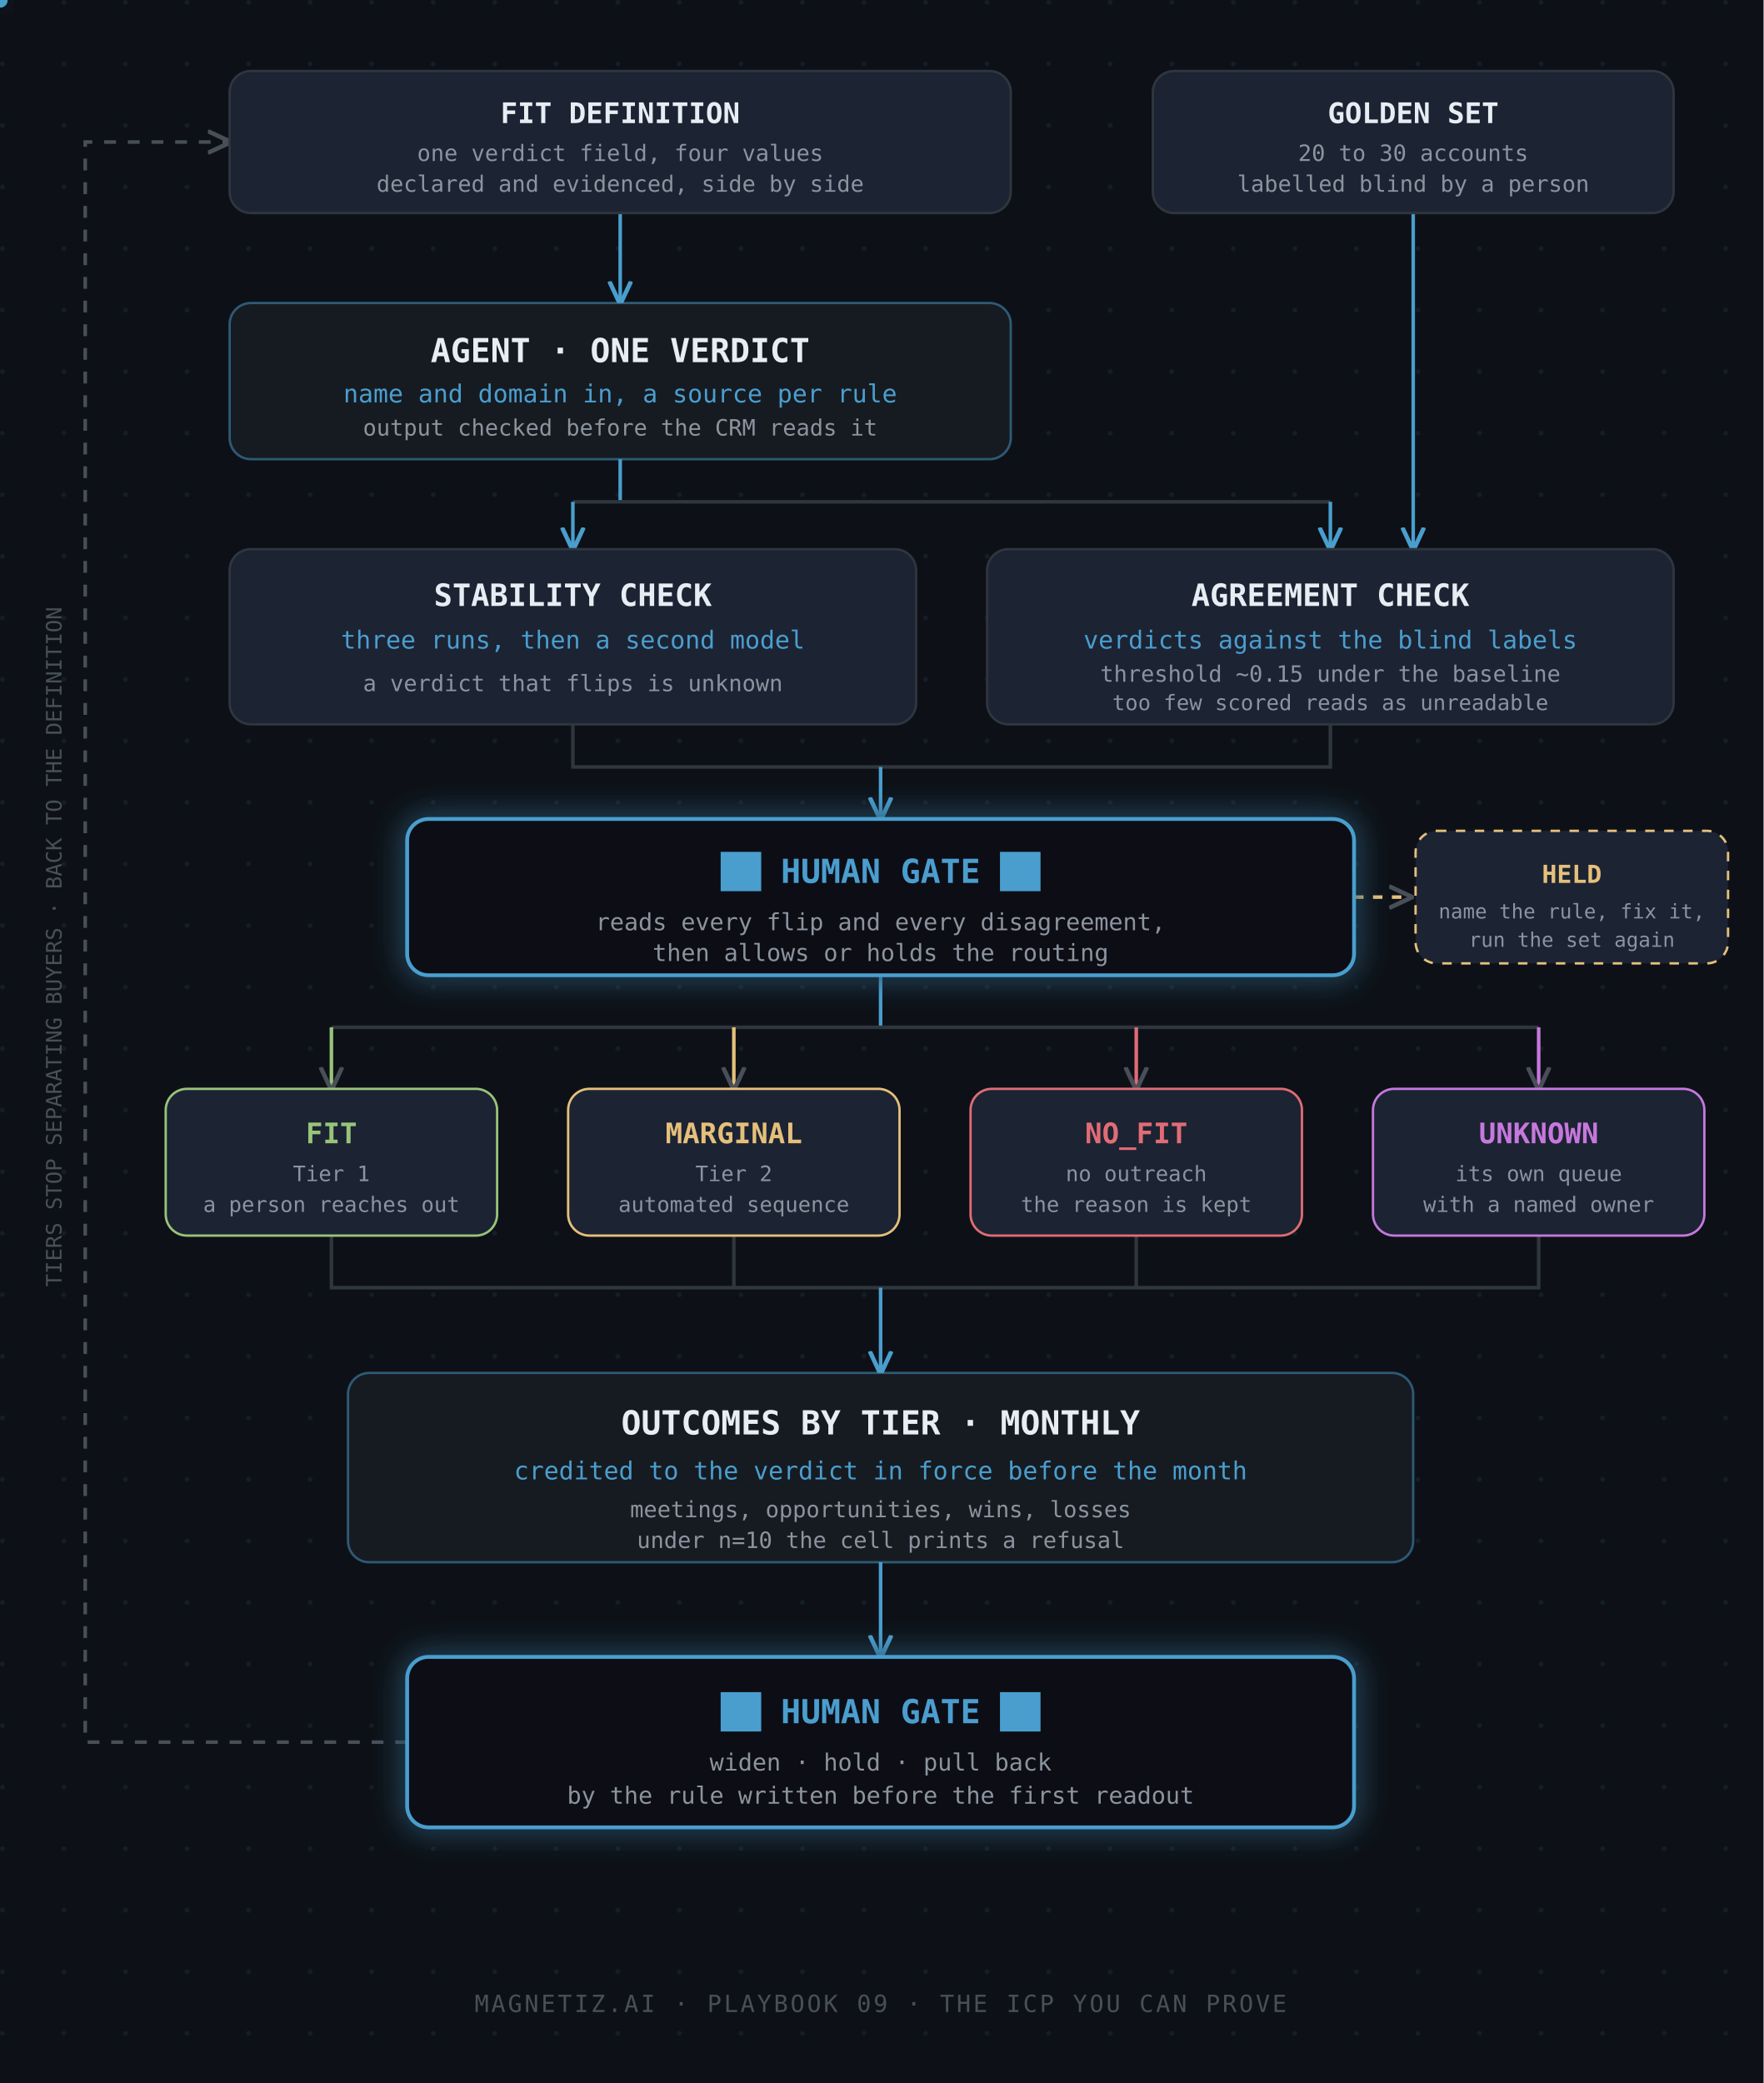
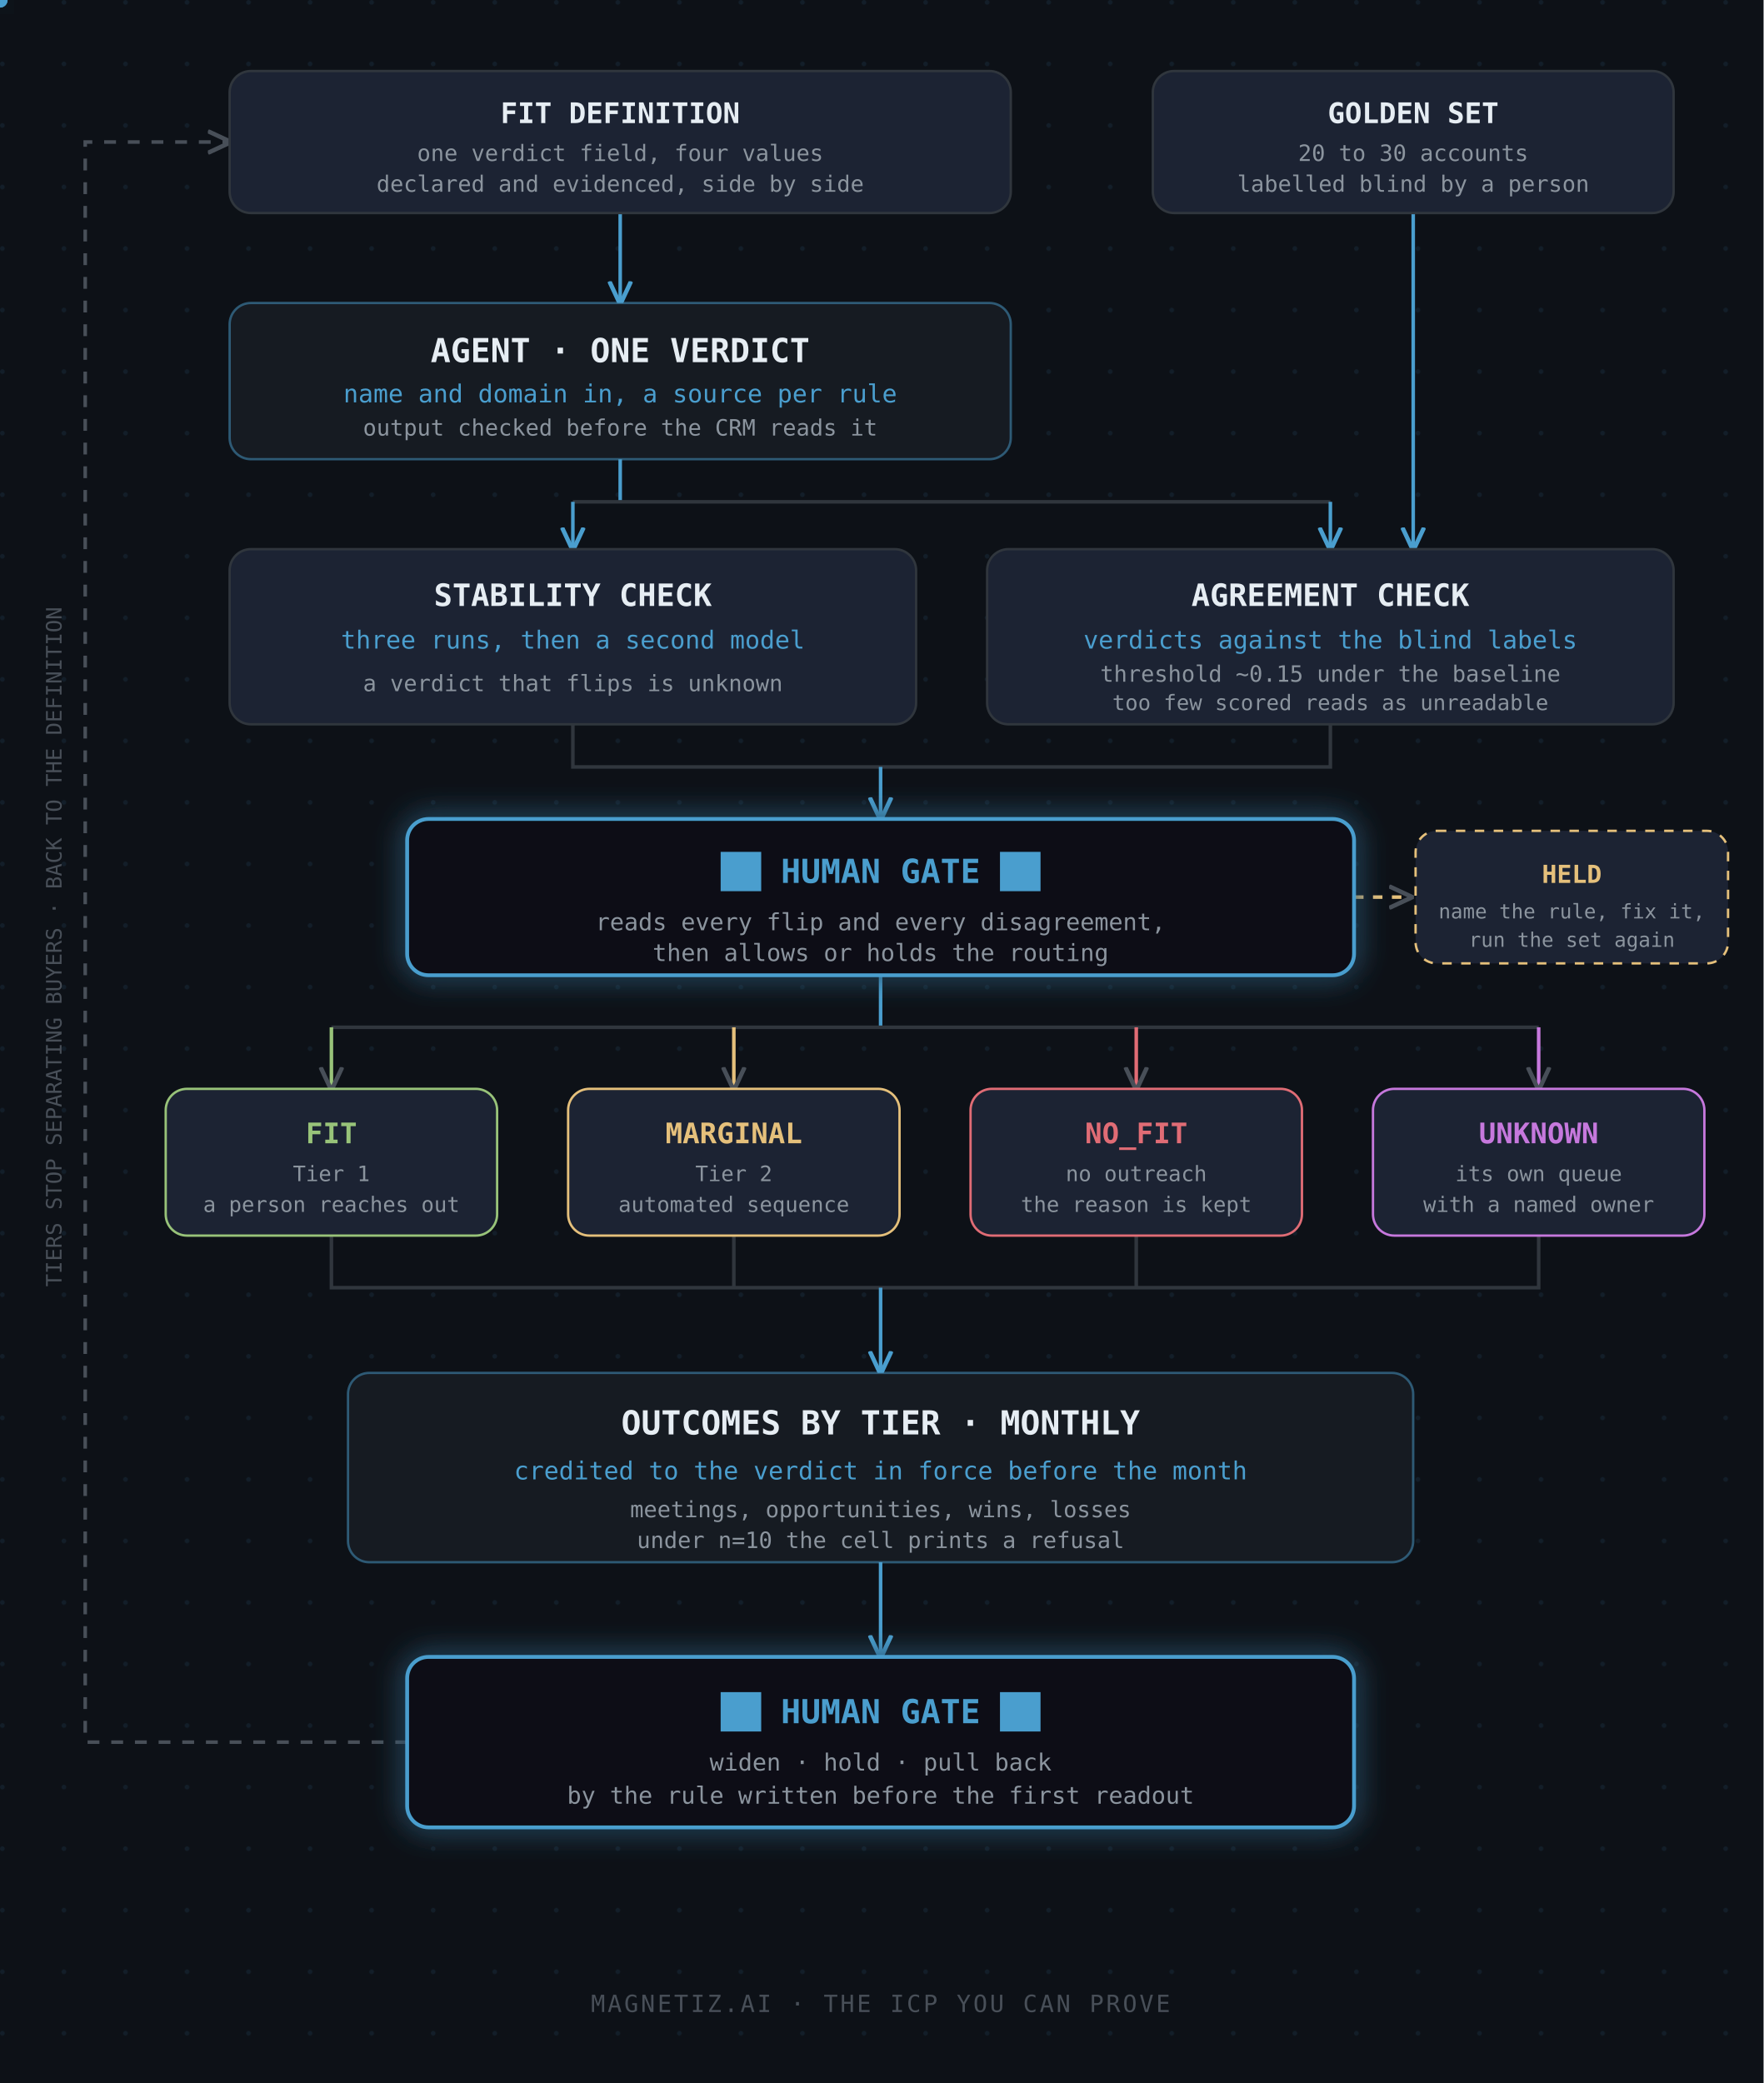
<svg xmlns="http://www.w3.org/2000/svg" viewBox="0 0 745 880" font-family="ui-monospace, SFMono-Regular, Menlo, 'JetBrains Mono', monospace" role="img" aria-label="The ICP you can prove: the fit definition is written as one verdict field with four values, an agent returns one sourced verdict per account, an agreement check against a blind golden set and a stability check across runs and models gate the routing, accounts route by tier with unknown as its own queue, outcomes are read monthly by the tier that routed each account, and a person widens, holds, or pulls back by a rule written in advance.">
  <defs>
    <marker id="p-arr" viewBox="0 0 8 8" refX="7" refY="4" markerWidth="7" markerHeight="7" orient="auto-start-reverse">
      <path d="M0,0.5 L7.5,4 L0,7.5" fill="none" stroke="#4A9ECE" stroke-width="1.4" />
    </marker>
    <marker id="p-arrdim" viewBox="0 0 8 8" refX="7" refY="4" markerWidth="7" markerHeight="7" orient="auto-start-reverse">
      <path d="M0,0.5 L7.5,4 L0,7.5" fill="none" stroke="#484F58" stroke-width="1.4" />
    </marker>
    <filter id="p-glow" x="-40%" y="-40%" width="180%" height="180%">
      <feGaussianBlur stdDeviation="6" result="b" />
      <feMerge>
        <feMergeNode in="b" />
        <feMergeNode in="SourceGraphic" />
      </feMerge>
    </filter>
    <pattern id="p-dots" width="26" height="26" patternUnits="userSpaceOnUse">
      <circle cx="1" cy="1" r="1" fill="rgba(74,158,206,0.10)" />
    </pattern>
  </defs>
  <rect width="745" height="880" fill="#0d1117" />
  <rect width="745" height="880" fill="url(#p-dots)" />
  <g class="dx" stroke="#30363d" stroke-width="1.5" fill="none">
    <path d="M262,90 V128" marker-end="url(#p-arr)" stroke="#4A9ECE" />
    <path d="M597,90 V232" marker-end="url(#p-arr)" stroke="#4A9ECE" />
    <path d="M262,194 V212" stroke="#4A9ECE" />
    <path d="M242,212 H562" />
    <path d="M242,212 V232" marker-end="url(#p-arr)" stroke="#4A9ECE" />
    <path d="M562,212 V232" marker-end="url(#p-arr)" stroke="#4A9ECE" />
    <path d="M242,306 V324 H562 V306" />
    <path d="M372,324 V346" marker-end="url(#p-arr)" stroke="#4A9ECE" />
    <path d="M572,379 H596" marker-end="url(#p-arrdim)" stroke="#E5C07B" stroke-dasharray="4 4" />
    <path d="M372,412 V434" stroke="#4A9ECE" />
    <path d="M140,434 H650" />
    <path d="M140,434 V460" marker-end="url(#p-arrdim)" stroke="#98C379" />
    <path d="M310,434 V460" marker-end="url(#p-arrdim)" stroke="#E5C07B" />
    <path d="M480,434 V460" marker-end="url(#p-arrdim)" stroke="#E06C75" />
    <path d="M650,434 V460" marker-end="url(#p-arrdim)" stroke="#C678DD" />
    <path d="M140,522 V544 H650 V522" />
    <path d="M310,522 V544" />
    <path d="M480,522 V544" />
    <path d="M372,544 V580" marker-end="url(#p-arr)" stroke="#4A9ECE" />
    <path d="M372,660 V700" marker-end="url(#p-arr)" stroke="#4A9ECE" />
    <path id="n-loopback" d="M172,736 H36 V60 H97" stroke="#484F58" stroke-dasharray="5 5" marker-end="url(#p-arrdim)" />
  </g>
  <circle class="dx" r="3.2" fill="#4A9ECE" filter="url(#p-glow)">
    <animateMotion dur="8s" repeatCount="indefinite" path="M262,90 V212 H242 V324 H372 V434 H140 V544 H372 V700" />
  </circle>
  <circle class="dx" r="3.2" fill="#4A9ECE" filter="url(#p-glow)">
    <animateMotion dur="4s" repeatCount="indefinite" path="M597,90 V232" />
  </circle>
  <g id="n-definition" class="dx">
    <rect x="97" y="30" width="330" height="60" rx="9" fill="#1c2333" stroke="#30363d" />
    <text class="dx" x="262" y="52" text-anchor="middle" fill="#E6EDF3" font-size="12" font-weight="600">FIT DEFINITION</text>
    <text class="dx" x="262" y="68" text-anchor="middle" fill="#8B949E" font-size="9.5">one verdict field, four values</text>
    <text class="dx" x="262" y="81" text-anchor="middle" fill="#8B949E" font-size="9.5">declared and evidenced, side by side</text>
  </g>
  <g id="n-golden" class="dx">
    <rect x="487" y="30" width="220" height="60" rx="9" fill="#1c2333" stroke="#30363d" />
    <text class="dx" x="597" y="52" text-anchor="middle" fill="#E6EDF3" font-size="12" font-weight="600">GOLDEN SET</text>
    <text class="dx" x="597" y="68" text-anchor="middle" fill="#8B949E" font-size="9.5">20 to 30 accounts</text>
    <text class="dx" x="597" y="81" text-anchor="middle" fill="#8B949E" font-size="9.5">labelled blind by a person</text>
  </g>
  <g id="n-agent" class="dx">
    <rect x="97" y="128" width="330" height="66" rx="9" fill="#161b22" stroke="#4A9ECE" stroke-opacity="0.5" />
    <text class="dx" x="262" y="153" text-anchor="middle" fill="#E6EDF3" font-size="14" font-weight="700">AGENT · ONE VERDICT</text>
    <text class="dx" x="262" y="170" text-anchor="middle" fill="#4A9ECE" font-size="10.5">name and domain in, a source per rule</text>
    <text class="dx" x="262" y="184" text-anchor="middle" fill="#8B949E" font-size="9.5">output checked before the CRM reads it</text>
  </g>
  <g id="n-stability" class="dx">
    <rect x="97" y="232" width="290" height="74" rx="9" fill="#1c2333" stroke="#30363d" />
    <text class="dx" x="242" y="256" text-anchor="middle" fill="#E6EDF3" font-size="13" font-weight="600">STABILITY CHECK</text>
    <text class="dx" x="242" y="274" text-anchor="middle" fill="#4A9ECE" font-size="10.5">three runs, then a second model</text>
    <text class="dx" x="242" y="292" text-anchor="middle" fill="#8B949E" font-size="9.5">a verdict that flips is unknown</text>
  </g>
  <g id="n-agreement" class="dx">
    <rect x="417" y="232" width="290" height="74" rx="9" fill="#1c2333" stroke="#30363d" />
    <text class="dx" x="562" y="256" text-anchor="middle" fill="#E6EDF3" font-size="13" font-weight="600">AGREEMENT CHECK</text>
    <text class="dx" x="562" y="274" text-anchor="middle" fill="#4A9ECE" font-size="10.5">verdicts against the blind labels</text>
    <text class="dx" x="562" y="288" text-anchor="middle" fill="#8B949E" font-size="9.5">threshold ~0.15 under the baseline</text>
    <text class="dx" x="562" y="300" text-anchor="middle" fill="#8B949E" font-size="9">too few scored reads as unreadable</text>
  </g>
  <g id="n-gate" class="dx">
    <g filter="url(#p-glow)">
      <rect x="172" y="346" width="400" height="66" rx="9" fill="#0d1117" stroke="#4A9ECE" stroke-width="1.6" />
    </g>
    <text class="dx" x="372" y="373" text-anchor="middle" fill="#4A9ECE" font-size="14" font-weight="800">██ HUMAN GATE ██</text>
    <text class="dx" x="372" y="393" text-anchor="middle" fill="#8B949E" font-size="10">reads every flip and every disagreement,</text>
    <text class="dx" x="372" y="406" text-anchor="middle" fill="#8B949E" font-size="10">then allows or holds the routing</text>
  </g>
  <g id="n-held" class="dx">
    <rect x="598" y="351" width="132" height="56" rx="9" fill="#1c2333" stroke="#E5C07B" stroke-dasharray="4 4" />
    <text class="dx" x="664" y="373" text-anchor="middle" fill="#E5C07B" font-size="10.5" font-weight="700">HELD</text>
    <text class="dx" x="664" y="388" text-anchor="middle" fill="#8B949E" font-size="8.5">name the rule, fix it,</text>
    <text class="dx" x="664" y="400" text-anchor="middle" fill="#8B949E" font-size="8.5">run the set again</text>
  </g>
  <g id="n-fit" class="dx">
    <rect x="70" y="460" width="140" height="62" rx="9" fill="#1c2333" stroke="#98C379" />
    <text class="dx" x="140" y="483" text-anchor="middle" fill="#98C379" font-size="12" font-weight="700">FIT</text>
    <text class="dx" x="140" y="499" text-anchor="middle" fill="#8B949E" font-size="9">Tier 1</text>
    <text class="dx" x="140" y="512" text-anchor="middle" fill="#8B949E" font-size="9">a person reaches out</text>
  </g>
  <g id="n-marginal" class="dx">
    <rect x="240" y="460" width="140" height="62" rx="9" fill="#1c2333" stroke="#E5C07B" />
    <text class="dx" x="310" y="483" text-anchor="middle" fill="#E5C07B" font-size="12" font-weight="700">MARGINAL</text>
    <text class="dx" x="310" y="499" text-anchor="middle" fill="#8B949E" font-size="9">Tier 2</text>
    <text class="dx" x="310" y="512" text-anchor="middle" fill="#8B949E" font-size="9">automated sequence</text>
  </g>
  <g id="n-nofit" class="dx">
    <rect x="410" y="460" width="140" height="62" rx="9" fill="#1c2333" stroke="#E06C75" />
    <text class="dx" x="480" y="483" text-anchor="middle" fill="#E06C75" font-size="12" font-weight="700">NO_FIT</text>
    <text class="dx" x="480" y="499" text-anchor="middle" fill="#8B949E" font-size="9">no outreach</text>
    <text class="dx" x="480" y="512" text-anchor="middle" fill="#8B949E" font-size="9">the reason is kept</text>
  </g>
  <g id="n-unknown" class="dx">
    <rect x="580" y="460" width="140" height="62" rx="9" fill="#1c2333" stroke="#C678DD" />
    <text class="dx" x="650" y="483" text-anchor="middle" fill="#C678DD" font-size="12" font-weight="700">UNKNOWN</text>
    <text class="dx" x="650" y="499" text-anchor="middle" fill="#8B949E" font-size="9">its own queue</text>
    <text class="dx" x="650" y="512" text-anchor="middle" fill="#8B949E" font-size="9">with a named owner</text>
  </g>
  <g id="n-outcomes" class="dx">
    <rect x="147" y="580" width="450" height="80" rx="9" fill="#161b22" stroke="#4A9ECE" stroke-opacity="0.5" />
    <text class="dx" x="372" y="606" text-anchor="middle" fill="#E6EDF3" font-size="14" font-weight="700">OUTCOMES BY TIER · MONTHLY</text>
    <text class="dx" x="372" y="625" text-anchor="middle" fill="#4A9ECE" font-size="10.5">credited to the verdict in force before the month</text>
    <text class="dx" x="372" y="641" text-anchor="middle" fill="#8B949E" font-size="9.5">meetings, opportunities, wins, losses</text>
    <text class="dx" x="372" y="654" text-anchor="middle" fill="#8B949E" font-size="9.5">under n=10 the cell prints a refusal</text>
  </g>
  <g id="n-decide" class="dx">
    <g filter="url(#p-glow)">
      <rect x="172" y="700" width="400" height="72" rx="9" fill="#0d1117" stroke="#4A9ECE" stroke-width="1.6" />
    </g>
    <text class="dx" x="372" y="728" text-anchor="middle" fill="#4A9ECE" font-size="14" font-weight="800">██ HUMAN GATE ██</text>
    <text class="dx" x="372" y="748" text-anchor="middle" fill="#8B949E" font-size="10">widen · hold · pull back</text>
    <text class="dx" x="372" y="762" text-anchor="middle" fill="#8B949E" font-size="10">by the rule written before the first readout</text>
  </g>
  <text class="dx" x="26" y="400" text-anchor="middle" fill="#484F58" font-size="9" transform="rotate(-90 26 400)">TIERS STOP SEPARATING BUYERS · BACK TO THE DEFINITION</text>
-   <text class="dx" x="372" y="850" text-anchor="middle" fill="#484F58" font-size="10" letter-spacing="1">MAGNETIZ.AI · PLAYBOOK 09 · THE ICP YOU CAN PROVE</text>
+   <text class="dx" x="372" y="850" text-anchor="middle" fill="#484F58" font-size="10" letter-spacing="1">MAGNETIZ.AI · THE ICP YOU CAN PROVE</text>
</svg>
